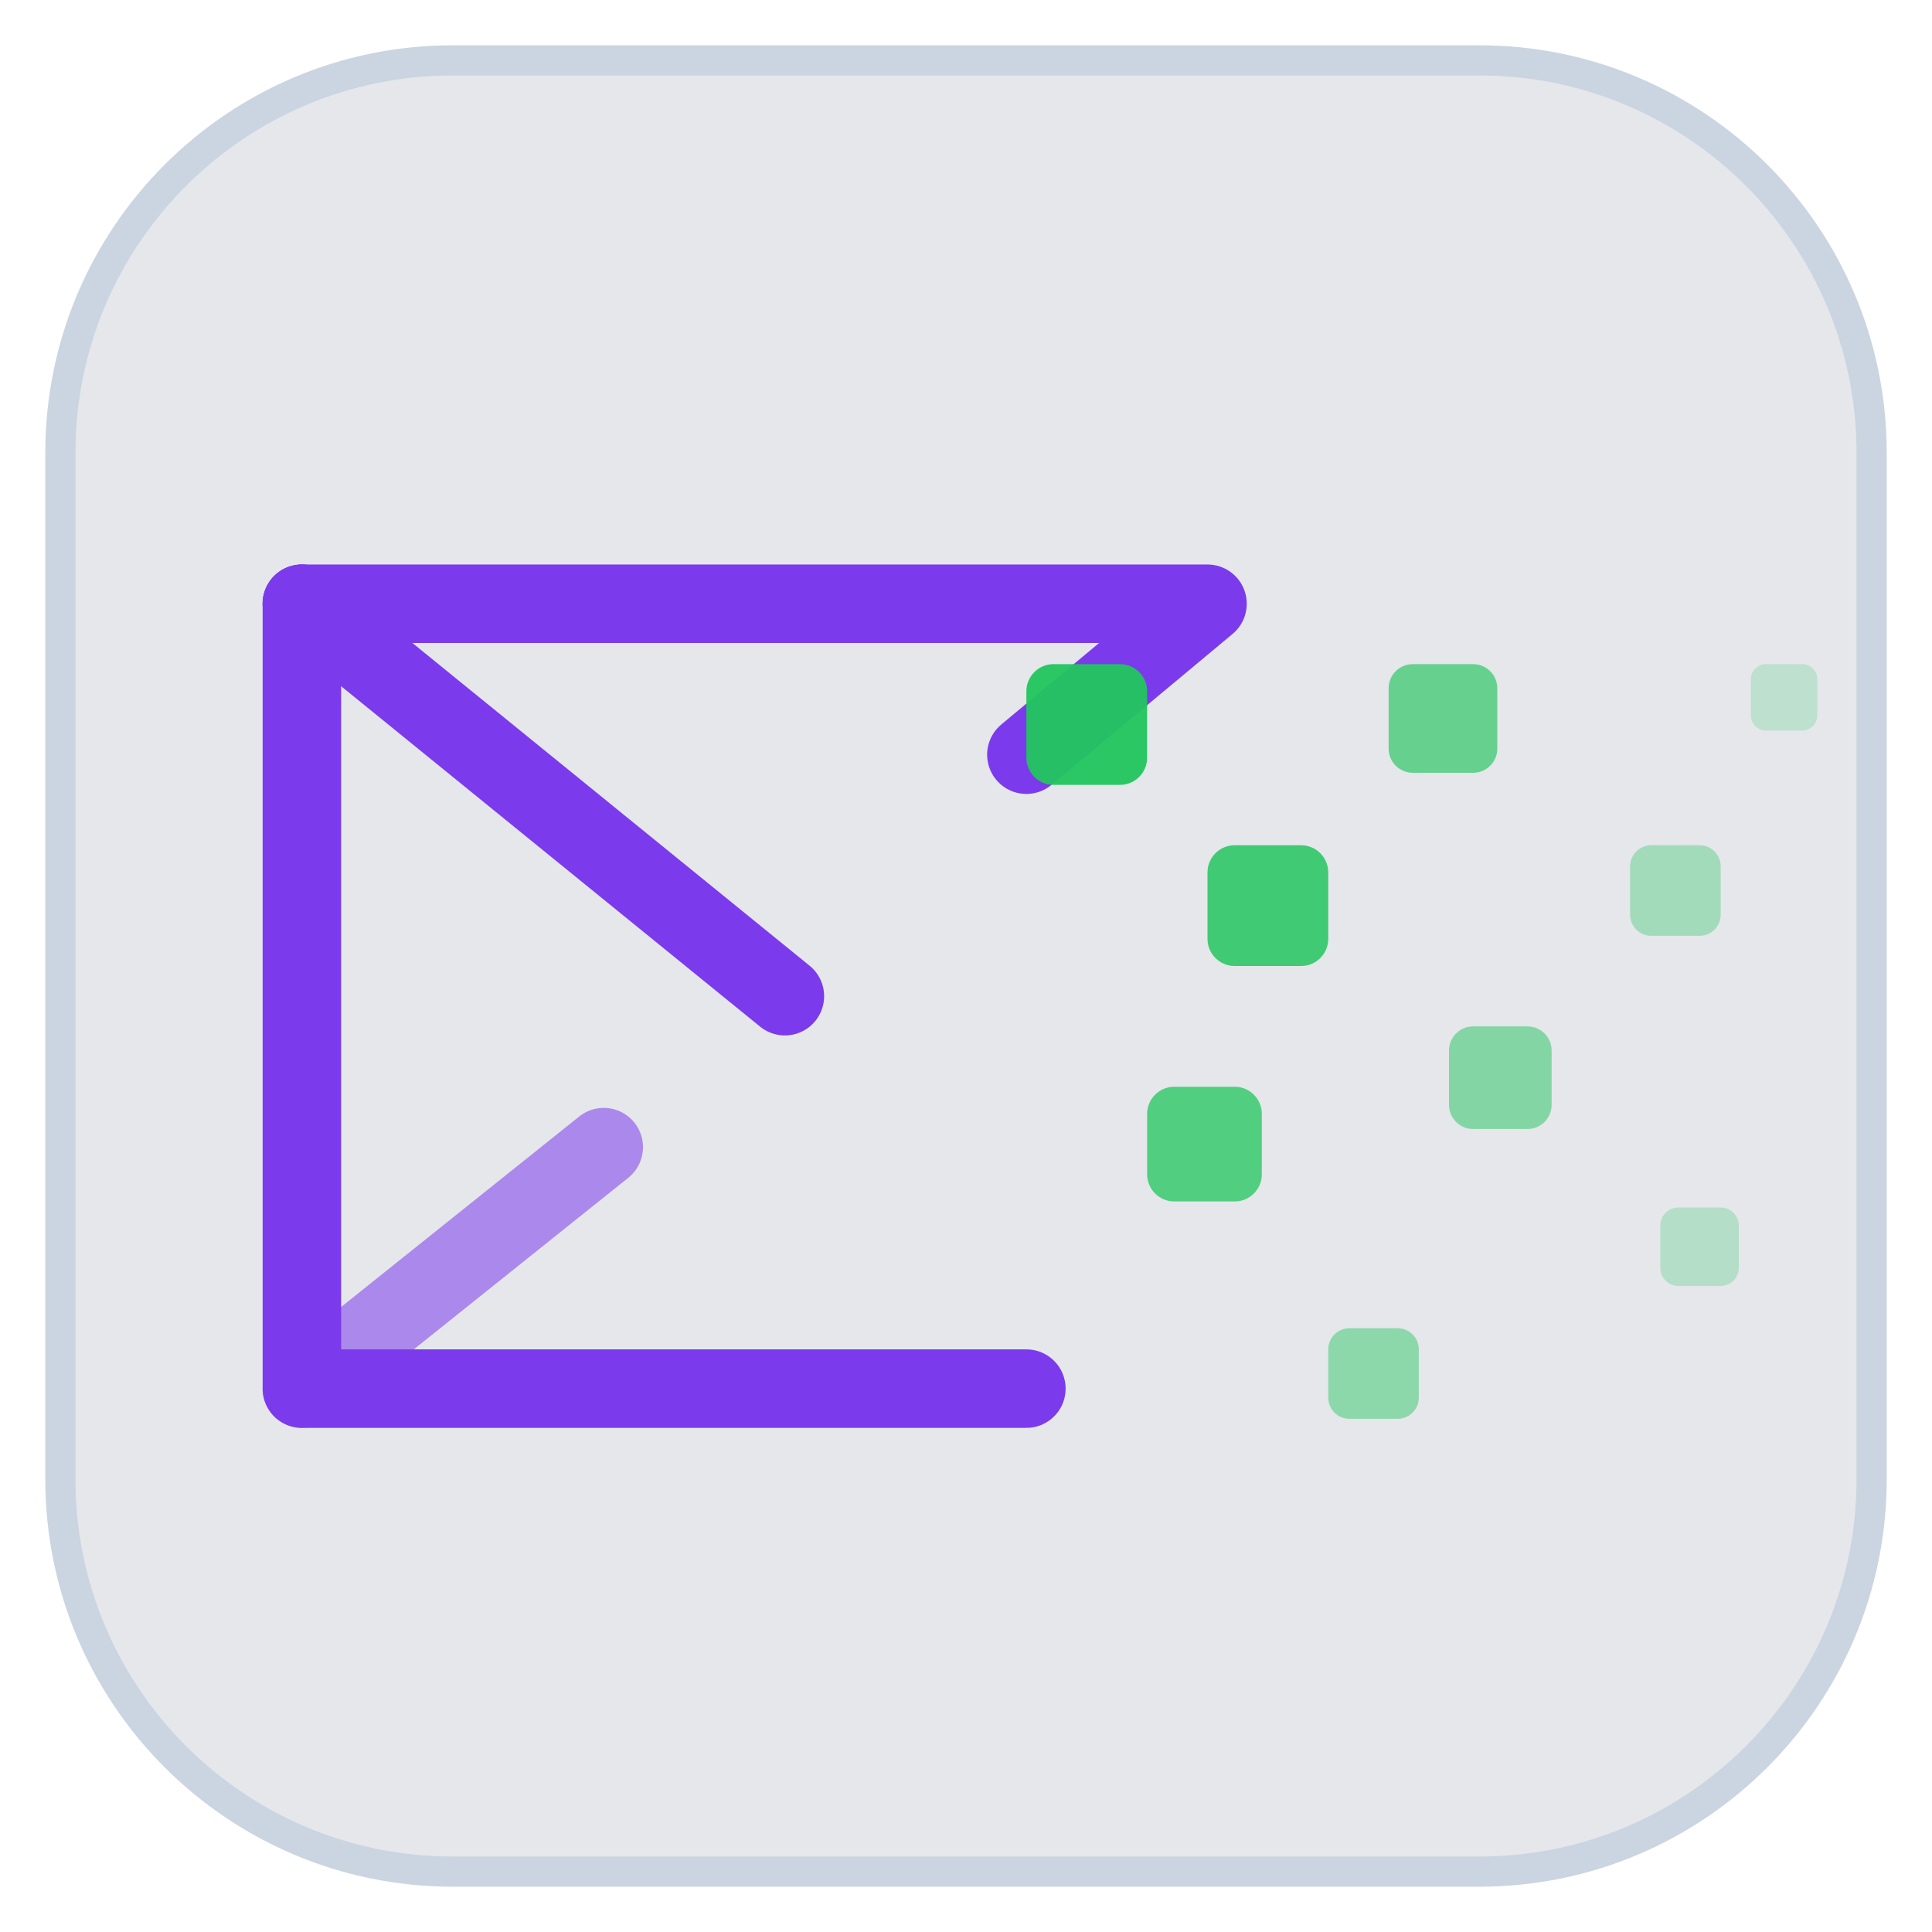
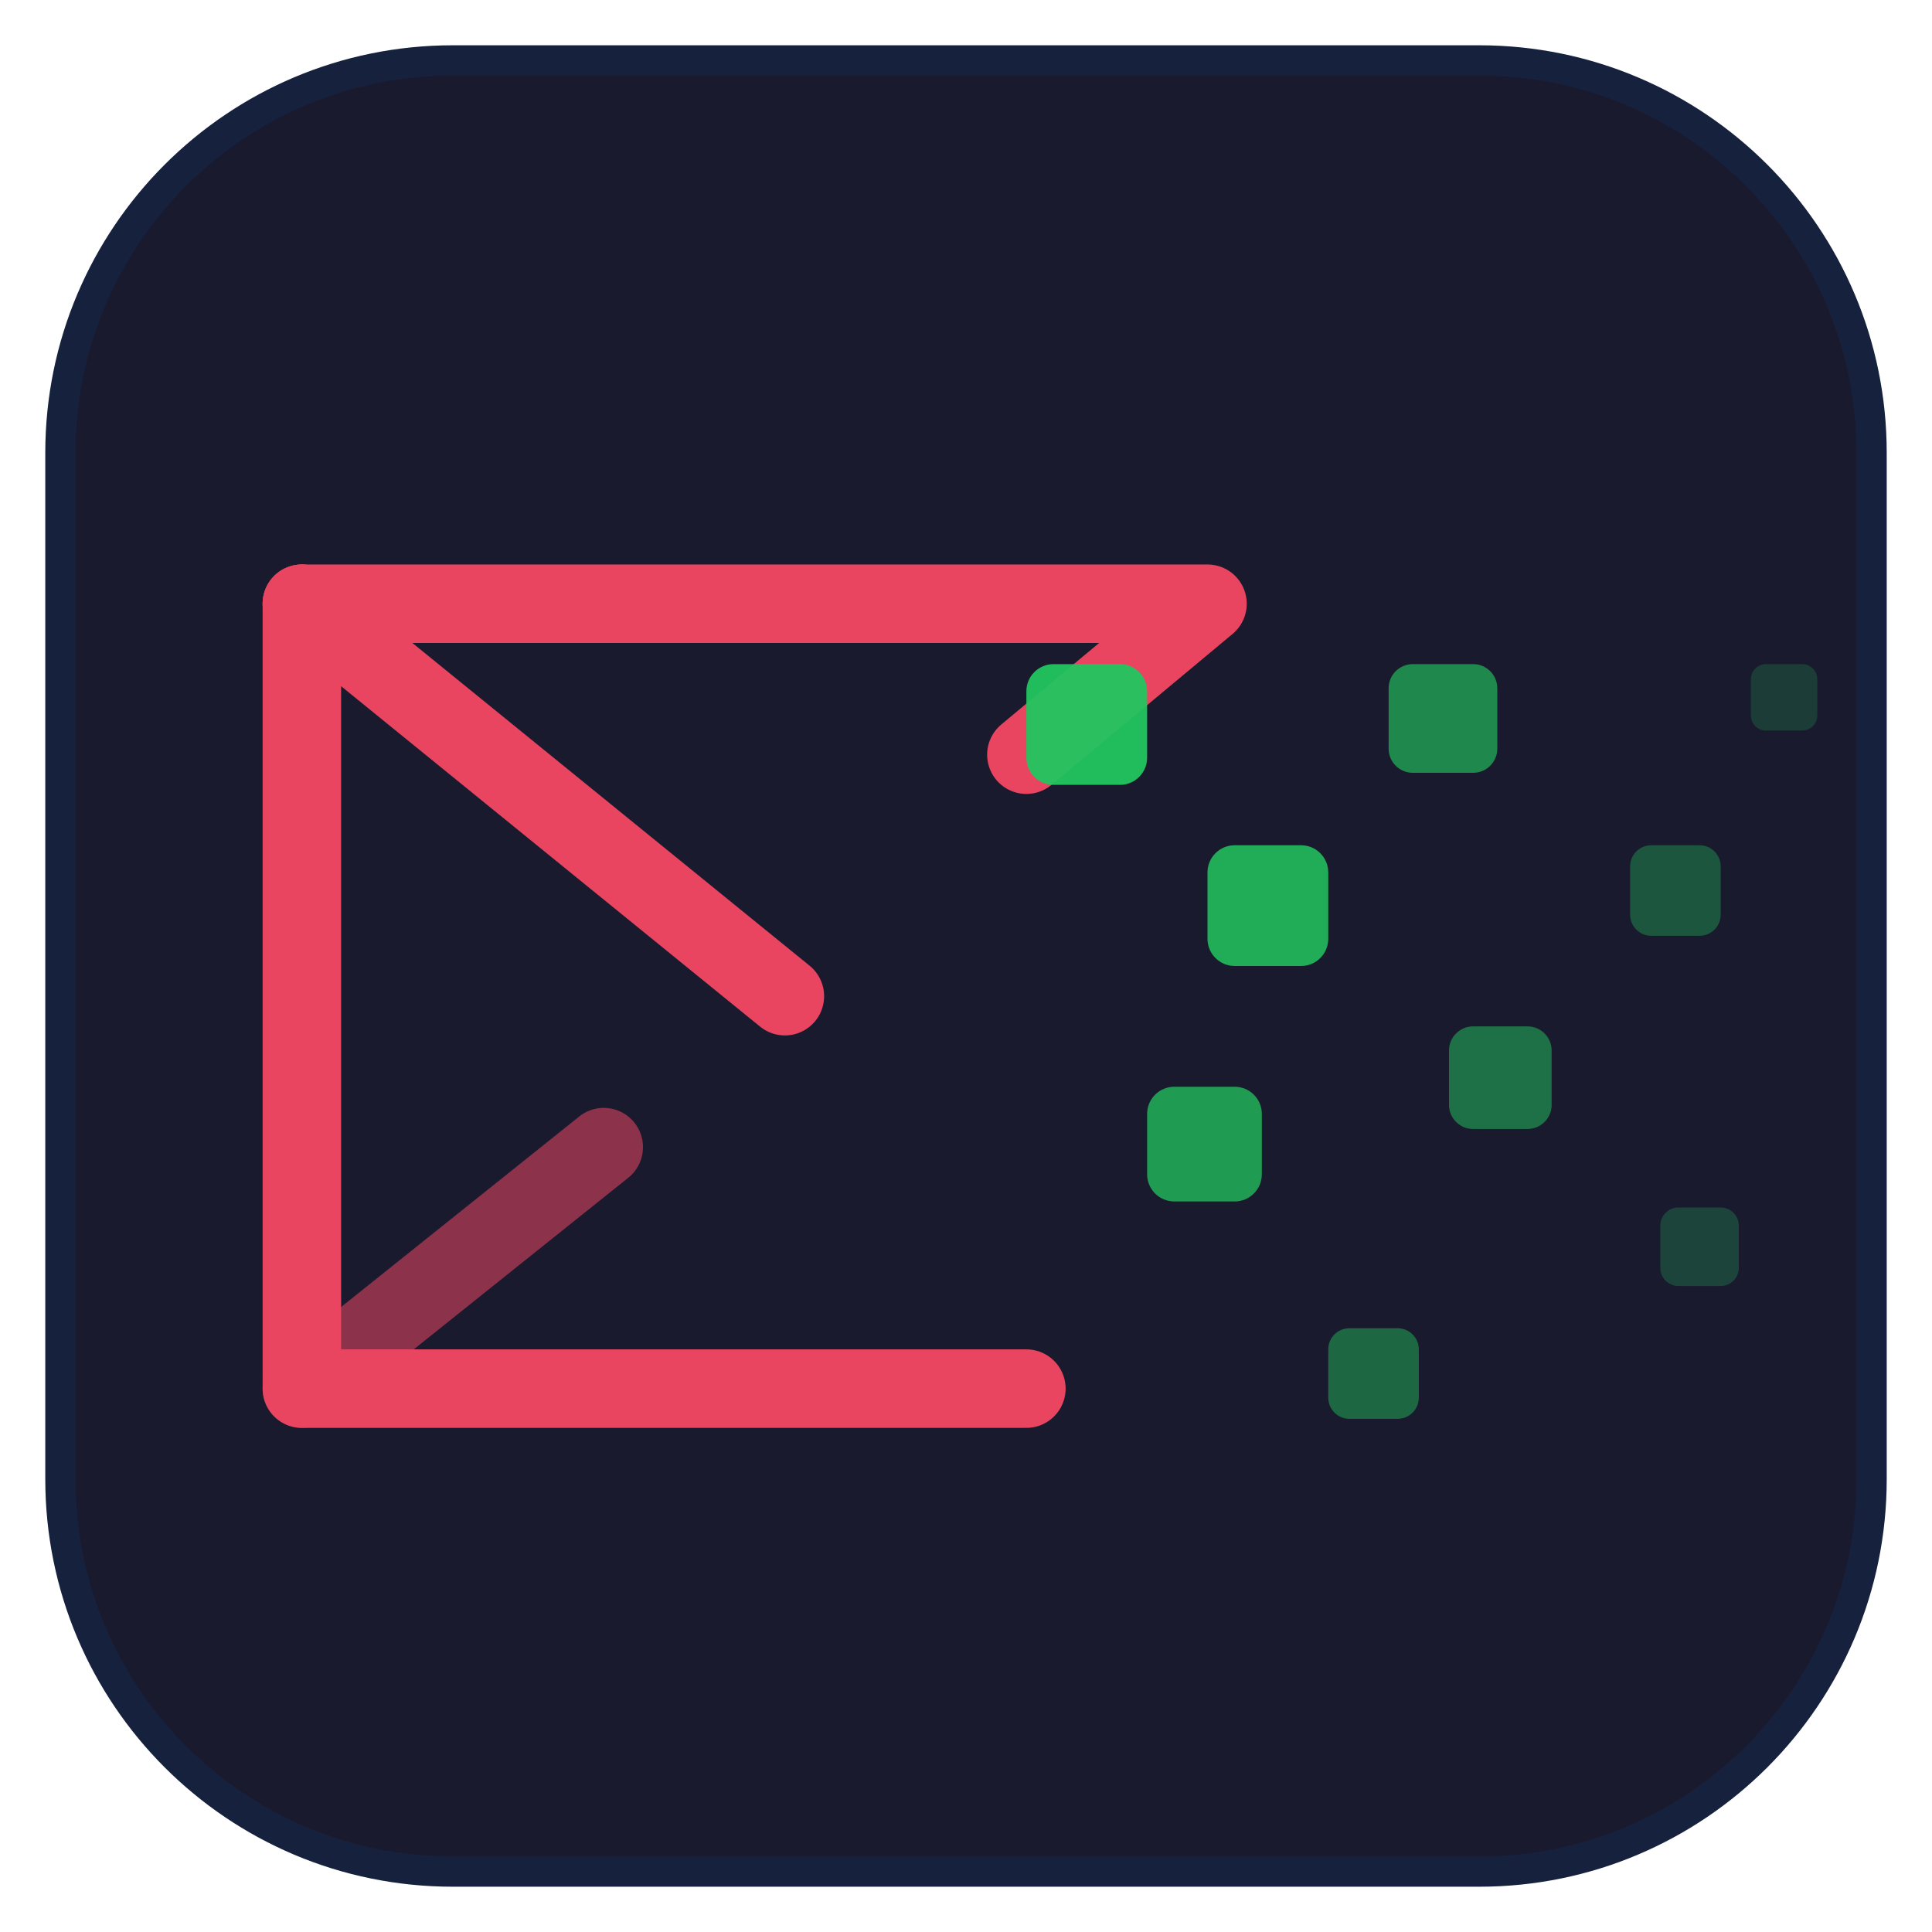
<svg xmlns="http://www.w3.org/2000/svg" viewBox="0 0 64 64" width="512" height="512" role="img" aria-label="WebSend">
-   <rect x="2" y="2" width="60" height="60" rx="13" ry="13" fill="#e5e7eb" stroke="#cbd5e1" stroke-width="1" />
-   <g fill="none" stroke="#7c3aed" stroke-width="2.6" stroke-linecap="round" stroke-linejoin="round">
+   <rect x="2" y="2" width="60" height="60" rx="13" ry="13" fill="#1a1a2e" stroke="#16213e" stroke-width="1" />
+   <g fill="none" stroke="#e94560" stroke-width="2.6" stroke-linecap="round" stroke-linejoin="round">
    <path d="M10 20 L10 46 L34 46" />
    <path d="M10 20 L26 33" />
    <path d="M10 20 L40 20 L34 25" />
    <path d="M10 46 L20 38" opacity="0.55" />
  </g>
  <g fill="#22c55e">
    <rect x="34" y="22" width="4" height="4" rx="0.9" opacity="0.95" />
    <rect x="40" y="28" width="4" height="4" rx="0.9" opacity="0.85" />
    <rect x="38" y="36" width="3.8" height="3.8" rx="0.9" opacity="0.75" />
    <rect x="46" y="22" width="3.6" height="3.6" rx="0.8" opacity="0.65" />
    <rect x="48" y="34" width="3.4" height="3.4" rx="0.8" opacity="0.5" />
    <rect x="44" y="44" width="3" height="3" rx="0.7" opacity="0.45" />
    <rect x="54" y="28" width="3" height="3" rx="0.7" opacity="0.35" />
    <rect x="55" y="40" width="2.6" height="2.6" rx="0.6" opacity="0.25" />
    <rect x="58" y="22" width="2.2" height="2.2" rx="0.5" opacity="0.2" />
  </g>
</svg>
